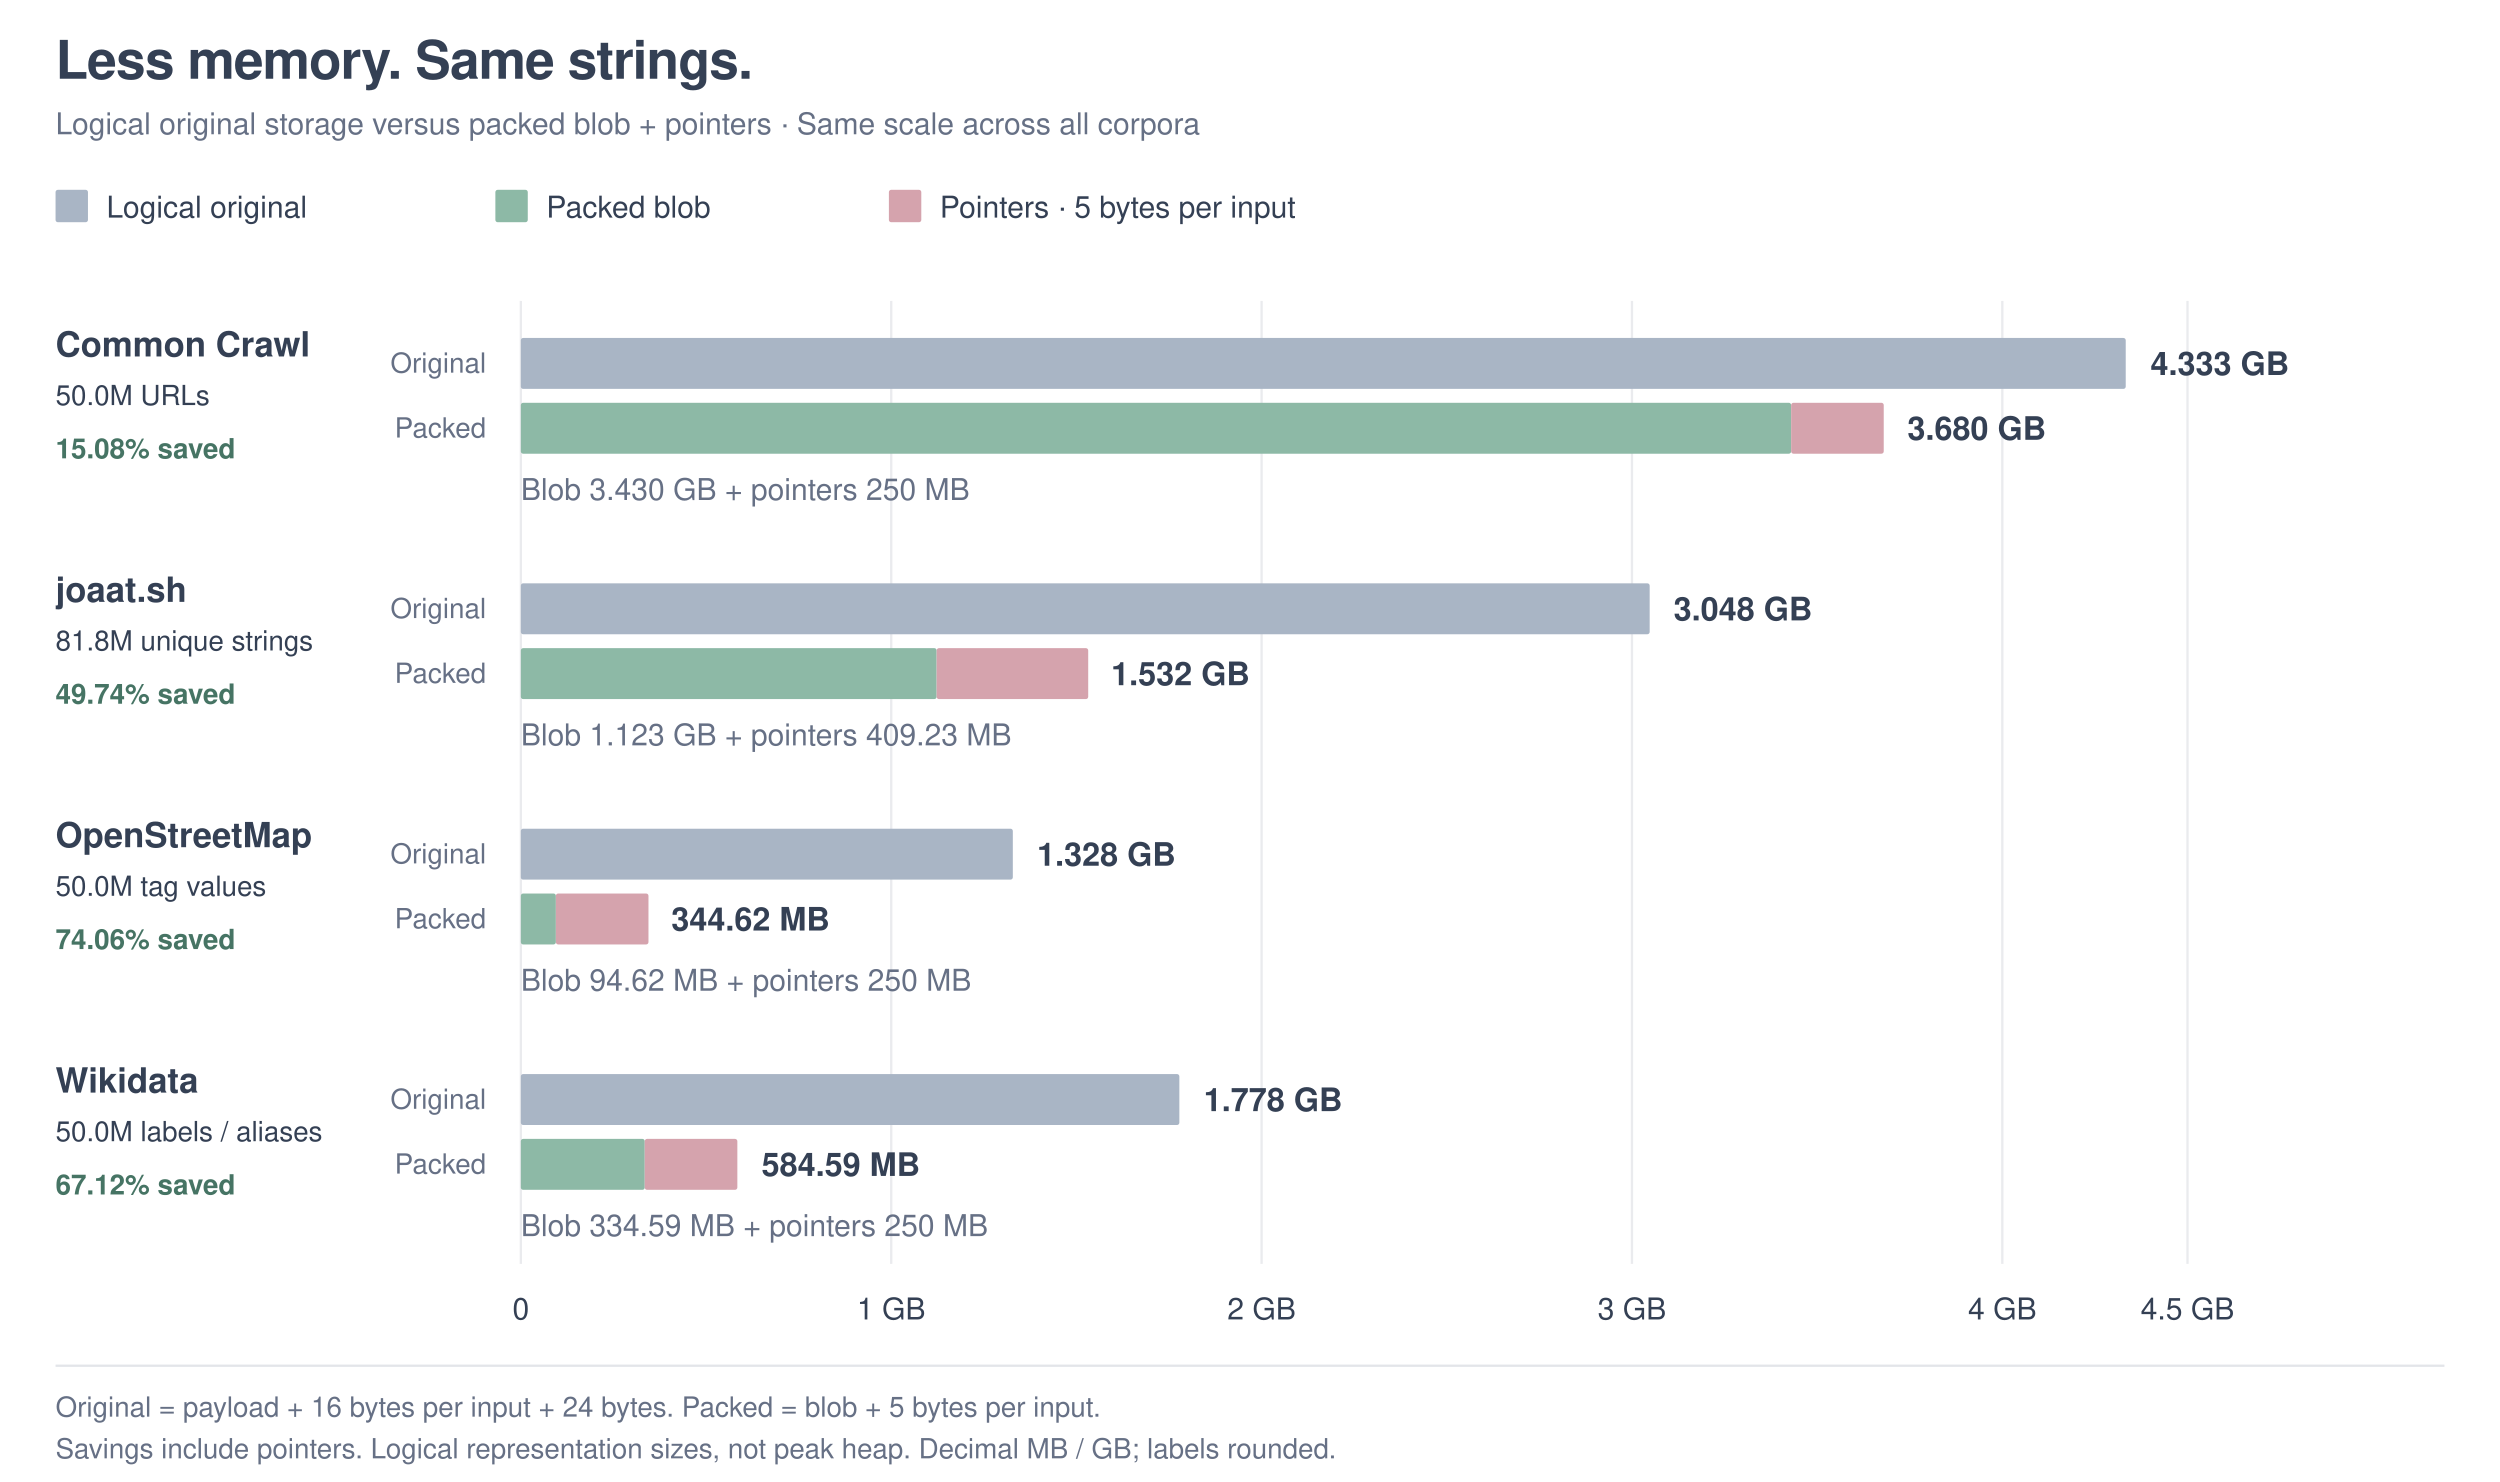
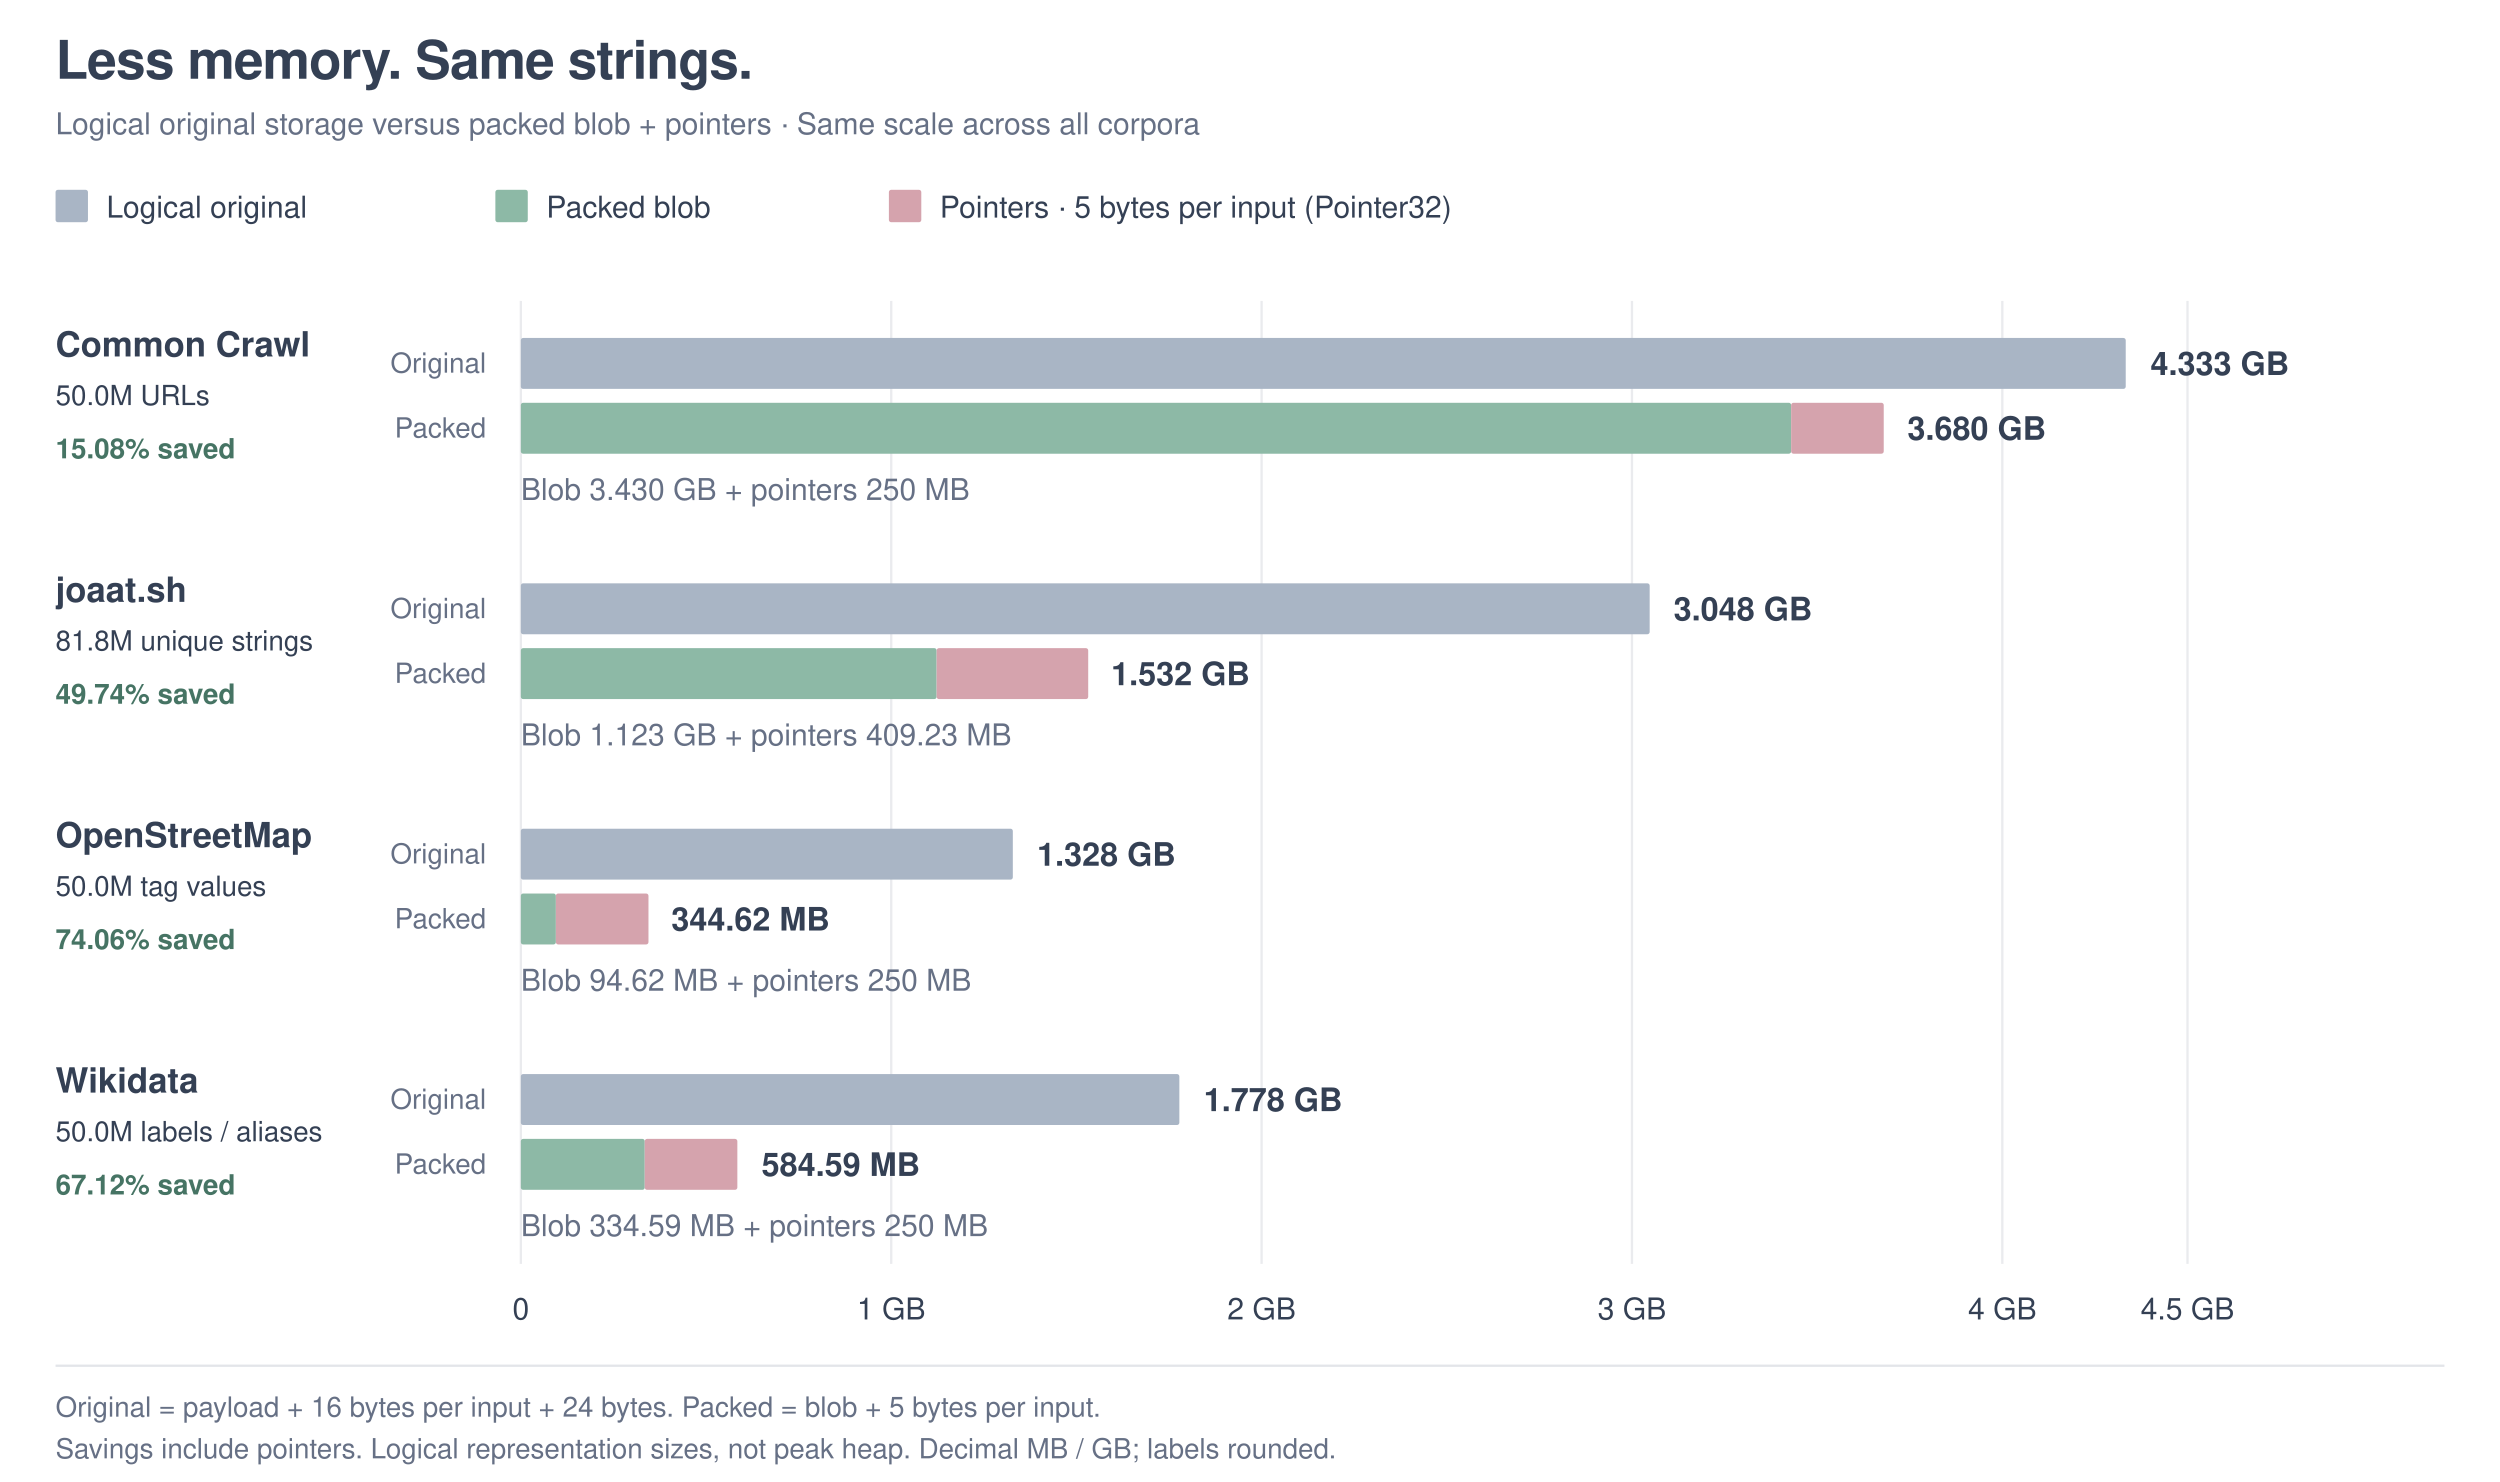
<svg xmlns="http://www.w3.org/2000/svg" width="1080" height="640" viewBox="0 0 1080 640" role="img" aria-labelledby="title description">
  <style>
-     text {
-       font-family: -apple-system, BlinkMacSystemFont, "Segoe UI", Helvetica, Arial, sans-serif;
-       fill: #344054;
-       font-size: 13px;
-       font-variant-numeric: tabular-nums;
-     }
+ 		text {
+ 			font-family: -apple-system, BlinkMacSystemFont, "Segoe UI", Helvetica, Arial, sans-serif;
+ 			fill: #344054;
+ 			font-size: 13px;
+ 			font-variant-numeric: tabular-nums;
+ 		}

-     .heading {
-       font-size: 23px;
-       font-weight: 650;
-       letter-spacing: -0.4px;
-     }
+ 		.heading {
+ 			font-size: 23px;
+ 			font-weight: 650;
+ 			letter-spacing: -0.4px;
+ 		}

-     .subtitle, .detail, .axis, .note, .row-label {
-       fill: #667085;
-     }
+ 		.subtitle, .detail, .axis, .note, .row-label {
+ 			fill: #667085;
+ 		}

-     .name {
-       font-size: 15px;
-       font-weight: 600;
-     }
+ 		.name {
+ 			font-size: 15px;
+ 			font-weight: 600;
+ 		}

-     .count, .saving {
-       font-size: 12px;
-     }
+ 		.count, .saving {
+ 			font-size: 12px;
+ 		}

-     .saving {
-       fill: #467464;
-       font-weight: 600;
-     }
+ 		.saving {
+ 			fill: #467464;
+ 			font-weight: 600;
+ 		}

-     .value {
-       font-size: 14px;
-       font-weight: 600;
-     }
+ 		.value {
+ 			font-size: 14px;
+ 			font-weight: 600;
+ 		}

-     .row-label, .axis, .note {
-       font-size: 12px;
-     }
+ 		.row-label, .axis, .note {
+ 			font-size: 12px;
+ 		}

-     .original { fill: #a9b5c5; }
-     .blob { fill: #8db9a6; }
-     .pointers { fill: #d5a3ad; }
+ 		.original { fill: #a9b5c5; }
+ 		.blob { fill: #8db9a6; }
+ 		.pointers { fill: #d5a3ad; }

-     .grid {
-       stroke: #667085;
-       stroke-opacity: 0.14;
-       stroke-width: 1;
-     }
+ 		.grid {
+ 			stroke: #667085;
+ 			stroke-opacity: 0.14;
+ 			stroke-width: 1;
+ 		}

-     .separator {
-       stroke: #667085;
-       stroke-opacity: 0.18;
-       stroke-width: 1;
-     }
+ 		.separator {
+ 			stroke: #667085;
+ 			stroke-opacity: 0.18;
+ 			stroke-width: 1;
+ 		}

-     @media (prefers-color-scheme: dark) {
-       text { fill: #e0e5ec; }
+ 		@media (prefers-color-scheme: dark) {
+ 			text { fill: #e0e5ec; }

-       .subtitle, .detail, .axis, .note, .row-label {
-         fill: #a8b2c0;
-       }
+ 			.subtitle, .detail, .axis, .note, .row-label {
+ 			fill: #a8b2c0;
+ 			}

-       .saving { fill: #a3cdb9; }
+ 			.saving { fill: #a3cdb9; }

-       .grid, .separator {
-         stroke: #a8b2c0;
-         stroke-opacity: 0.18;
-       }
-     }
-   </style>
+ 			.grid, .separator {
+ 			stroke: #a8b2c0;
+ 			stroke-opacity: 0.18;
+ 			}
+ 		}
+ 	</style>
  <text x="24" y="34" class="heading">Less memory. Same strings.</text>
  <text x="24" y="58" class="subtitle">
		Logical original storage versus packed blob + pointers · Same scale across all corpora
	</text>
  <rect x="24" y="82" width="14" height="14" rx="1" class="original" />
  <text x="46" y="94">Logical original</text>
  <rect x="214" y="82" width="14" height="14" rx="1" class="blob" />
  <text x="236" y="94">Packed blob</text>
  <rect x="384" y="82" width="14" height="14" rx="1" class="pointers" />
-   <text x="406" y="94">Pointers · 5 bytes per input</text>
+   <text x="406" y="94">Pointers · 5 bytes per input (Pointer32)</text>
  <g class="grid">
    <line x1="225" y1="130" x2="225" y2="546" />
    <line x1="385" y1="130" x2="385" y2="546" />
    <line x1="545" y1="130" x2="545" y2="546" />
    <line x1="705" y1="130" x2="705" y2="546" />
    <line x1="865" y1="130" x2="865" y2="546" />
    <line x1="945" y1="130" x2="945" y2="546" />
  </g>
  <g>
    <text x="24" y="154" class="name">Common Crawl</text>
    <text x="24" y="175" class="count">50.0M URLs</text>
    <text x="24" y="198" class="saving">15.08% saved</text>
    <text x="210" y="161" text-anchor="end" class="row-label">Original</text>
    <rect x="225" y="146" width="693.315" height="22" rx="1" class="original" />
    <text x="929" y="162" class="value">4.333 GB</text>
    <text x="210" y="189" text-anchor="end" class="row-label">Packed</text>
    <rect x="225" y="174" width="548.775" height="22" rx="1" class="blob" />
    <rect x="773.775" y="174" width="40" height="22" rx="1" class="pointers" />
    <text x="824" y="190" class="value">3.680 GB</text>
    <text x="225" y="216" class="detail">Blob 3.430 GB + pointers 250 MB</text>
  </g>
  <g>
    <text x="24" y="260" class="name">joaat.sh</text>
    <text x="24" y="281" class="count">81.8M unique strings</text>
    <text x="24" y="304" class="saving">49.74% saved</text>
    <text x="210" y="267" text-anchor="end" class="row-label">Original</text>
    <rect x="225" y="252" width="487.659" height="22" rx="1" class="original" />
    <text x="723" y="268" class="value">3.048 GB</text>
    <text x="210" y="295" text-anchor="end" class="row-label">Packed</text>
    <rect x="225" y="280" width="179.631" height="22" rx="1" class="blob" />
    <rect x="404.631" y="280" width="65.476" height="22" rx="1" class="pointers" />
    <text x="480" y="296" class="value">1.532 GB</text>
    <text x="225" y="322" class="detail">Blob 1.123 GB + pointers 409.23 MB</text>
  </g>
  <g>
    <text x="24" y="366" class="name">OpenStreetMap</text>
    <text x="24" y="387" class="count">50.0M tag values</text>
    <text x="24" y="410" class="saving">74.06% saved</text>
    <text x="210" y="373" text-anchor="end" class="row-label">Original</text>
    <rect x="225" y="358" width="212.540" height="22" rx="1" class="original" />
    <text x="448" y="374" class="value">1.328 GB</text>
    <text x="210" y="401" text-anchor="end" class="row-label">Packed</text>
    <rect x="225" y="386" width="15.140" height="22" rx="1" class="blob" />
    <rect x="240.140" y="386" width="40" height="22" rx="1" class="pointers" />
    <text x="290" y="402" class="value">344.62 MB</text>
    <text x="225" y="428" class="detail">Blob 94.62 MB + pointers 250 MB</text>
  </g>
  <g>
    <text x="24" y="472" class="name">Wikidata</text>
    <text x="24" y="493" class="count">50.0M labels / aliases</text>
    <text x="24" y="516" class="saving">67.12% saved</text>
    <text x="210" y="479" text-anchor="end" class="row-label">Original</text>
    <rect x="225" y="464" width="284.482" height="22" rx="1" class="original" />
    <text x="520" y="480" class="value">1.778 GB</text>
    <text x="210" y="507" text-anchor="end" class="row-label">Packed</text>
    <rect x="225" y="492" width="53.534" height="22" rx="1" class="blob" />
    <rect x="278.534" y="492" width="40" height="22" rx="1" class="pointers" />
    <text x="329" y="508" class="value">584.59 MB</text>
    <text x="225" y="534" class="detail">Blob 334.59 MB + pointers 250 MB</text>
  </g>
  <g class="axis" text-anchor="middle">
    <text x="225" y="570">0</text>
    <text x="385" y="570">1 GB</text>
    <text x="545" y="570">2 GB</text>
    <text x="705" y="570">3 GB</text>
    <text x="865" y="570">4 GB</text>
    <text x="945" y="570">4.5 GB</text>
  </g>
  <line x1="24" y1="590" x2="1056" y2="590" class="separator" />
  <text x="24" y="612" class="note">
		Original = payload + 16 bytes per input + 24 bytes. Packed = blob + 5 bytes per input.
	</text>
  <text x="24" y="630" class="note">
		Savings include pointers. Logical representation sizes, not peak heap. Decimal MB / GB;
		labels rounded.
	</text>
</svg>
